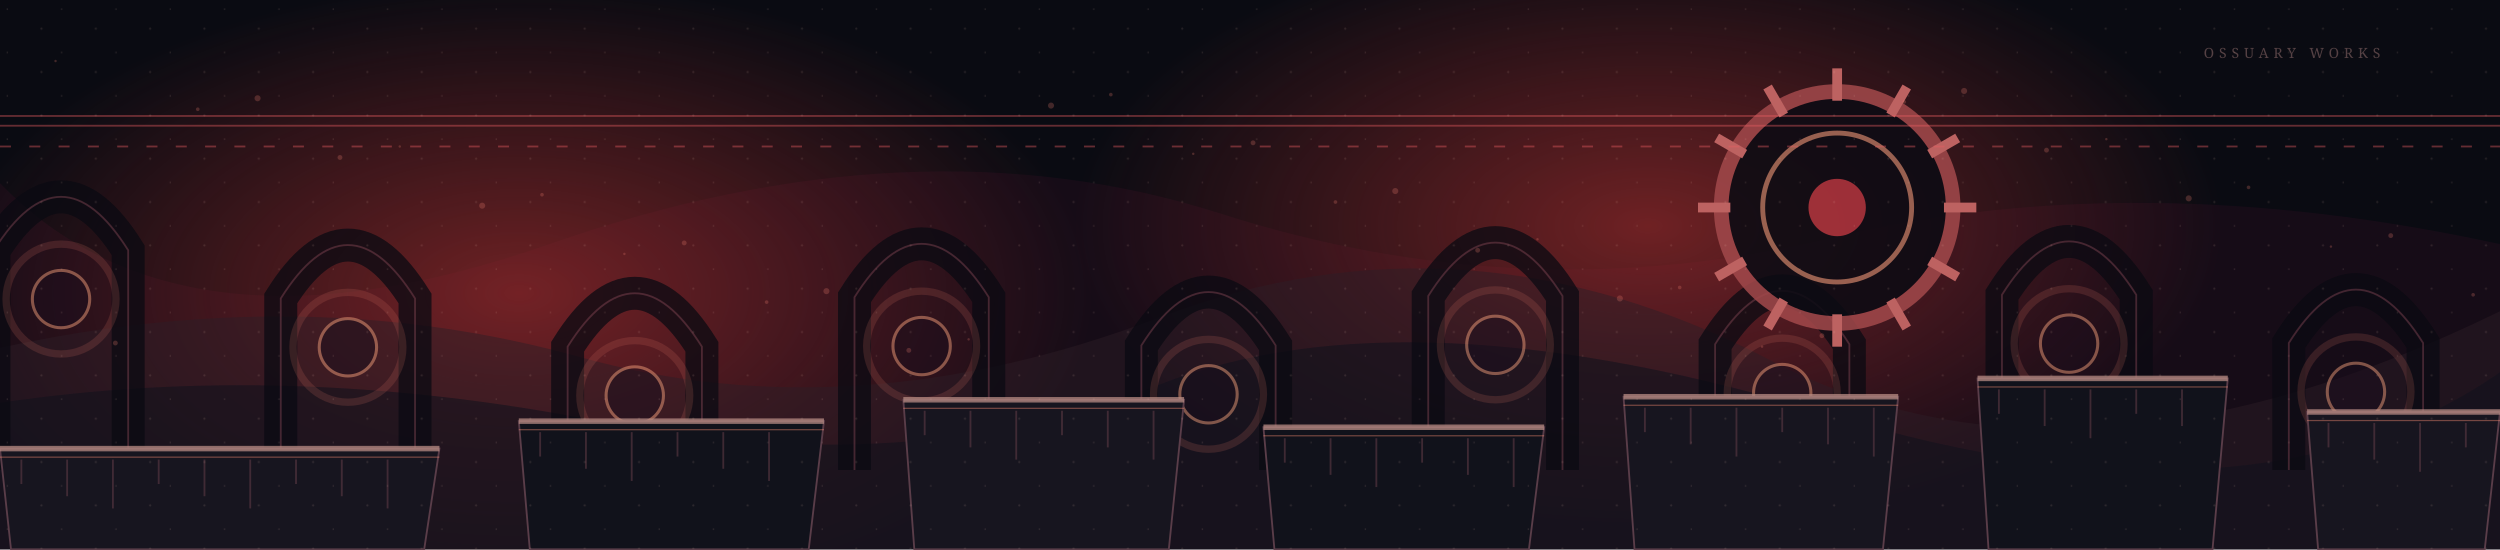
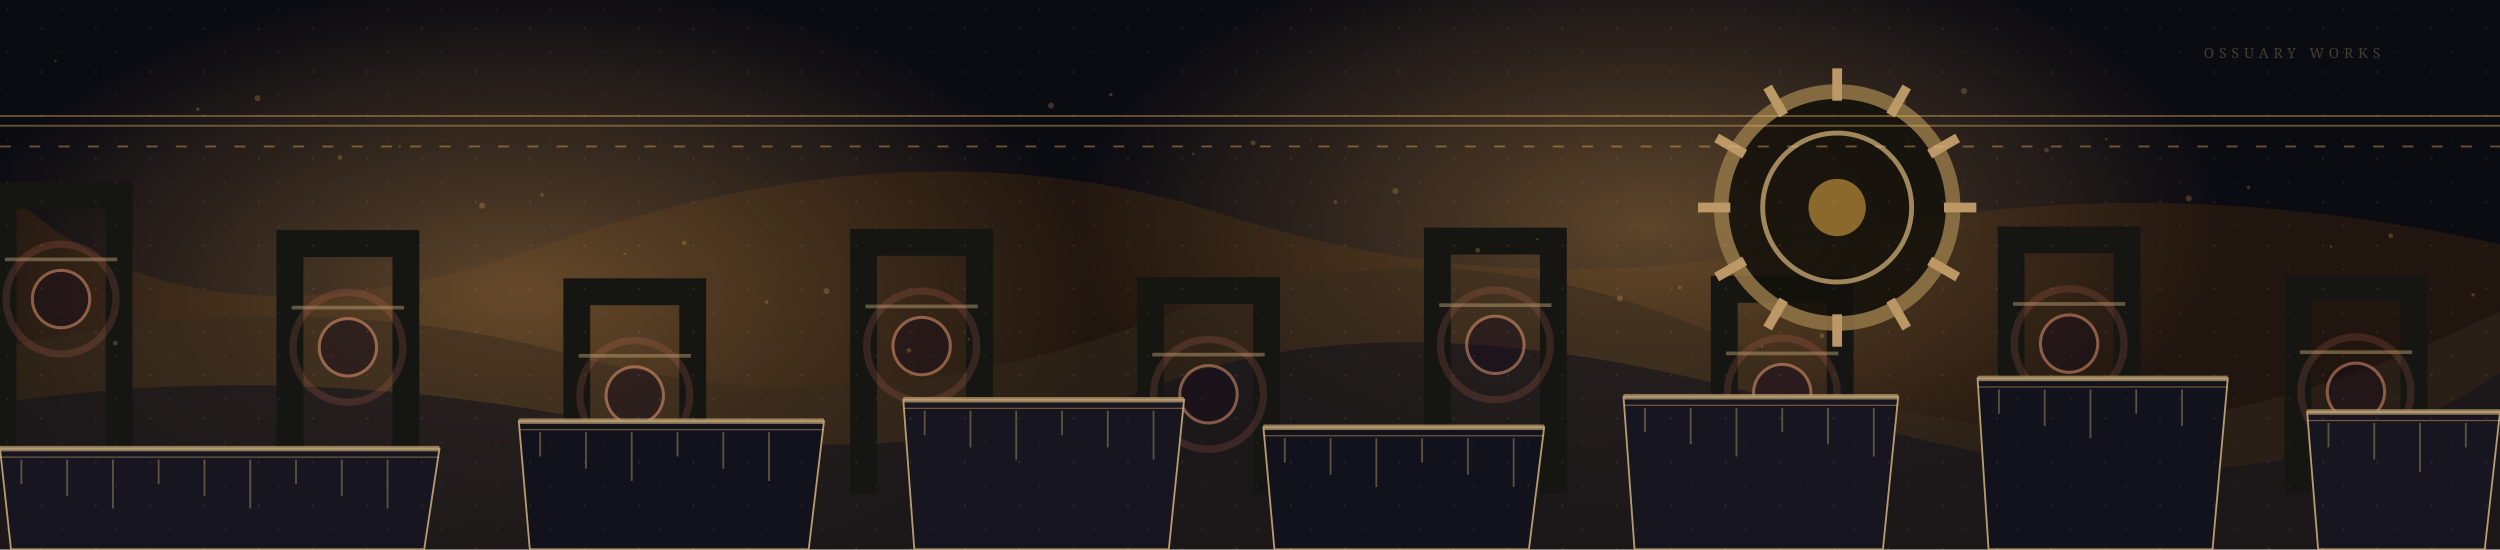
<svg xmlns="http://www.w3.org/2000/svg" viewBox="0 0 4096 900" width="4096" height="900">
  <defs>
    <radialGradient id="haze">
-       <stop stop-color="#a52d2d" stop-opacity=".65" />
-       <stop offset="1" stop-color="#a52d2d" stop-opacity="0" />
+       <stop stop-color="#8a6437" stop-opacity=".65" />
+       <stop offset="1" stop-color="#8a6437" stop-opacity="0" />
    </radialGradient>
    <radialGradient id="core">
      <stop stop-color="#ffca95" stop-opacity=".7" />
      <stop offset=".35" stop-color="#a81036" stop-opacity=".5" />
      <stop offset="1" stop-color="#a81036" stop-opacity="0" />
    </radialGradient>
    <linearGradient id="glass">
      <stop stop-color="#e77d9a" stop-opacity=".13" />
      <stop offset=".5" stop-color="#f4baba" stop-opacity=".4" />
      <stop offset="1" stop-color="#4a2b5e" stop-opacity=".12" />
    </linearGradient>
    <radialGradient id="lens">
      <stop stop-color="#ed4358" stop-opacity=".58" />
      <stop offset="1" stop-color="#431c32" stop-opacity=".1" />
    </radialGradient>
    <pattern id="grain" width="89" height="71" patternUnits="userSpaceOnUse">
      <circle cx="12" cy="15" r="1.2" fill="#ffd4bf" opacity=".16" />
      <circle cx="68" cy="47" r="1.8" fill="#ffd4bf" opacity=".11" />
    </pattern>
  </defs>
-   <rect width="4096" height="900" fill="#160c17" />
+   <rect width="4096" height="900" fill="#21160f" />
  <path d="M0 0 H4096 V400 Q3500 270 3000 390 T2000 350 T900 400 T0 300Z" fill="#090a12" opacity=".95" />
  <ellipse cx="850" cy="480" rx="950" ry="510" fill="url(#haze)" />
  <ellipse cx="2700" cy="370" rx="950" ry="490" fill="url(#haze)" />
-   <path d="M0 570 Q500 460 950 585 T1900 520 T2900 590 T4096 510 V900 H0Z" fill="#2c1d25" opacity=".48" />
+   <path d="M0 570 Q500 460 950 585 T1900 520 T2900 590 T4096 510 V900 H0Z" fill="#35291e" opacity=".48" />
  <path d="M0 660 Q470 590 980 690 T1900 630 T3000 680 T4096 610 V900 H0Z" fill="#11111c" opacity=".58" />
-   <path d="M-10 770 V410 Q100 235 210 410 V770" fill="none" stroke="#090911" stroke-width="54" opacity=".75" />
-   <path d="M-10 770 V410 Q100 235 210 410 V770" fill="none" stroke="#9a5261" stroke-width="3" opacity=".38" />
+   <path d="M5 810 V320 H195 V810" fill="none" stroke="#151512" stroke-width="44" />
+   <path d="M8 425 H192" stroke="#b69b6e" stroke-width="6" opacity=".5" />
  <circle cx="100" cy="490" r="90" fill="none" stroke="#e47564" stroke-width="12" opacity=".17" />
  <circle cx="100" cy="490" r="47" fill="#190c1b" stroke="#f4a07c" stroke-width="5" opacity=".48" />
-   <path d="M460 770 V489 Q570 314 680 489 V770" fill="none" stroke="#090911" stroke-width="54" opacity=".75" />
-   <path d="M460 770 V489 Q570 314 680 489 V770" fill="none" stroke="#9a5261" stroke-width="3" opacity=".38" />
+   <path d="M475 810 V399 H665 V810" fill="none" stroke="#151512" stroke-width="44" />
+   <path d="M478 504 H662" stroke="#b69b6e" stroke-width="6" opacity=".5" />
  <circle cx="570" cy="569" r="90" fill="none" stroke="#e47564" stroke-width="12" opacity=".17" />
  <circle cx="570" cy="569" r="47" fill="#190c1b" stroke="#f4a07c" stroke-width="5" opacity=".48" />
-   <path d="M930 770 V568 Q1040 393 1150 568 V770" fill="none" stroke="#090911" stroke-width="54" opacity=".75" />
-   <path d="M930 770 V568 Q1040 393 1150 568 V770" fill="none" stroke="#9a5261" stroke-width="3" opacity=".38" />
+   <path d="M945 810 V478 H1135 V810" fill="none" stroke="#151512" stroke-width="44" />
+   <path d="M948 583 H1132" stroke="#b69b6e" stroke-width="6" opacity=".5" />
  <circle cx="1040" cy="648" r="90" fill="none" stroke="#e47564" stroke-width="12" opacity=".17" />
  <circle cx="1040" cy="648" r="47" fill="#190c1b" stroke="#f4a07c" stroke-width="5" opacity=".48" />
-   <path d="M1400 770 V487 Q1510 312 1620 487 V770" fill="none" stroke="#090911" stroke-width="54" opacity=".75" />
-   <path d="M1400 770 V487 Q1510 312 1620 487 V770" fill="none" stroke="#9a5261" stroke-width="3" opacity=".38" />
+   <path d="M1415 810 V397 H1605 V810" fill="none" stroke="#151512" stroke-width="44" />
+   <path d="M1418 502 H1602" stroke="#b69b6e" stroke-width="6" opacity=".5" />
  <circle cx="1510" cy="567" r="90" fill="none" stroke="#e47564" stroke-width="12" opacity=".17" />
  <circle cx="1510" cy="567" r="47" fill="#190c1b" stroke="#f4a07c" stroke-width="5" opacity=".48" />
-   <path d="M1870 770 V566 Q1980 391 2090 566 V770" fill="none" stroke="#090911" stroke-width="54" opacity=".75" />
-   <path d="M1870 770 V566 Q1980 391 2090 566 V770" fill="none" stroke="#9a5261" stroke-width="3" opacity=".38" />
+   <path d="M1885 810 V476 H2075 V810" fill="none" stroke="#151512" stroke-width="44" />
+   <path d="M1888 581 H2072" stroke="#b69b6e" stroke-width="6" opacity=".5" />
  <circle cx="1980" cy="646" r="90" fill="none" stroke="#e47564" stroke-width="12" opacity=".17" />
  <circle cx="1980" cy="646" r="47" fill="#190c1b" stroke="#f4a07c" stroke-width="5" opacity=".48" />
-   <path d="M2340 770 V485 Q2450 310 2560 485 V770" fill="none" stroke="#090911" stroke-width="54" opacity=".75" />
-   <path d="M2340 770 V485 Q2450 310 2560 485 V770" fill="none" stroke="#9a5261" stroke-width="3" opacity=".38" />
+   <path d="M2355 810 V395 H2545 V810" fill="none" stroke="#151512" stroke-width="44" />
+   <path d="M2358 500 H2542" stroke="#b69b6e" stroke-width="6" opacity=".5" />
  <circle cx="2450" cy="565" r="90" fill="none" stroke="#e47564" stroke-width="12" opacity=".17" />
  <circle cx="2450" cy="565" r="47" fill="#190c1b" stroke="#f4a07c" stroke-width="5" opacity=".48" />
-   <path d="M2810 770 V564 Q2920 389 3030 564 V770" fill="none" stroke="#090911" stroke-width="54" opacity=".75" />
-   <path d="M2810 770 V564 Q2920 389 3030 564 V770" fill="none" stroke="#9a5261" stroke-width="3" opacity=".38" />
+   <path d="M2825 810 V474 H3015 V810" fill="none" stroke="#151512" stroke-width="44" />
+   <path d="M2828 579 H3012" stroke="#b69b6e" stroke-width="6" opacity=".5" />
  <circle cx="2920" cy="644" r="90" fill="none" stroke="#e47564" stroke-width="12" opacity=".17" />
  <circle cx="2920" cy="644" r="47" fill="#190c1b" stroke="#f4a07c" stroke-width="5" opacity=".48" />
-   <path d="M3280 770 V483 Q3390 308 3500 483 V770" fill="none" stroke="#090911" stroke-width="54" opacity=".75" />
-   <path d="M3280 770 V483 Q3390 308 3500 483 V770" fill="none" stroke="#9a5261" stroke-width="3" opacity=".38" />
+   <path d="M3295 810 V393 H3485 V810" fill="none" stroke="#151512" stroke-width="44" />
+   <path d="M3298 498 H3482" stroke="#b69b6e" stroke-width="6" opacity=".5" />
  <circle cx="3390" cy="563" r="90" fill="none" stroke="#e47564" stroke-width="12" opacity=".17" />
  <circle cx="3390" cy="563" r="47" fill="#190c1b" stroke="#f4a07c" stroke-width="5" opacity=".48" />
-   <path d="M3750 770 V562 Q3860 387 3970 562 V770" fill="none" stroke="#090911" stroke-width="54" opacity=".75" />
-   <path d="M3750 770 V562 Q3860 387 3970 562 V770" fill="none" stroke="#9a5261" stroke-width="3" opacity=".38" />
+   <path d="M3765 810 V472 H3955 V810" fill="none" stroke="#151512" stroke-width="44" />
+   <path d="M3768 577 H3952" stroke="#b69b6e" stroke-width="6" opacity=".5" />
  <circle cx="3860" cy="642" r="90" fill="none" stroke="#e47564" stroke-width="12" opacity=".17" />
  <circle cx="3860" cy="642" r="47" fill="#190c1b" stroke="#f4a07c" stroke-width="5" opacity=".48" />
-   <path d="M4220 770 V481 Q4330 306 4440 481 V770" fill="none" stroke="#090911" stroke-width="54" opacity=".75" />
-   <path d="M4220 770 V481 Q4330 306 4440 481 V770" fill="none" stroke="#9a5261" stroke-width="3" opacity=".38" />
+   <path d="M4235 810 V391 H4425 V810" fill="none" stroke="#151512" stroke-width="44" />
+   <path d="M4238 496 H4422" stroke="#b69b6e" stroke-width="6" opacity=".5" />
  <circle cx="4330" cy="561" r="90" fill="none" stroke="#e47564" stroke-width="12" opacity=".17" />
  <circle cx="4330" cy="561" r="47" fill="#190c1b" stroke="#f4a07c" stroke-width="5" opacity=".48" />
  <g transform="translate(3010 340)">
-     <circle r="190" fill="#0b0a12" stroke="#a1484a" stroke-width="24" opacity=".86" />
-     <circle r="122" fill="none" stroke="#e18e70" stroke-width="8" opacity=".65" />
-     <circle r="47" fill="#d23d45" opacity=".72" />
-     <path d="M175 0 L228 0" stroke="#bd6261" stroke-width="16" />
-     <path d="M151.554 87.5 L197.454 114" stroke="#bd6261" stroke-width="16" />
-     <path d="M87.5 151.554 L114 197.454" stroke="#bd6261" stroke-width="16" />
-     <path d="M1.0715659492539341e-14 175 L1.3960973510279826e-14 228" stroke="#bd6261" stroke-width="16" />
-     <path d="M-87.5 151.554 L-114 197.454" stroke="#bd6261" stroke-width="16" />
-     <path d="M-151.554 87.5 L-197.454 114" stroke="#bd6261" stroke-width="16" />
-     <path d="M-175 2.1431318985078682e-14 L-228 2.7921947020559652e-14" stroke="#bd6261" stroke-width="16" />
-     <path d="M-151.554 -87.5 L-197.454 -114" stroke="#bd6261" stroke-width="16" />
-     <path d="M-87.5 -151.554 L-114 -197.454" stroke="#bd6261" stroke-width="16" />
-     <path d="M-3.214697847761802e-14 -175 L-4.188292053083948e-14 -228" stroke="#bd6261" stroke-width="16" />
-     <path d="M87.5 -151.554 L114 -197.454" stroke="#bd6261" stroke-width="16" />
-     <path d="M151.554 -87.5 L197.454 -114" stroke="#bd6261" stroke-width="16" />
+     <circle r="190" fill="#12100b" stroke="#927547" stroke-width="24" opacity=".86" />
+     <circle r="122" fill="none" stroke="#e9c485" stroke-width="8" opacity=".65" />
+     <circle r="47" fill="#b78938" opacity=".72" />
+     <path d="M175 0 L228 0" stroke="#bb9865" stroke-width="16" />
+     <path d="M151.554 87.5 L197.454 114" stroke="#bb9865" stroke-width="16" />
+     <path d="M87.5 151.554 L114 197.454" stroke="#bb9865" stroke-width="16" />
+     <path d="M1.0715659492539341e-14 175 L1.3960973510279826e-14 228" stroke="#bb9865" stroke-width="16" />
+     <path d="M-87.5 151.554 L-114 197.454" stroke="#bb9865" stroke-width="16" />
+     <path d="M-151.554 87.5 L-197.454 114" stroke="#bb9865" stroke-width="16" />
+     <path d="M-175 2.1431318985078682e-14 L-228 2.7921947020559652e-14" stroke="#bb9865" stroke-width="16" />
+     <path d="M-151.554 -87.5 L-197.454 -114" stroke="#bb9865" stroke-width="16" />
+     <path d="M-87.5 -151.554 L-114 -197.454" stroke="#bb9865" stroke-width="16" />
+     <path d="M-3.214697847761802e-14 -175 L-4.188292053083948e-14 -228" stroke="#bb9865" stroke-width="16" />
+     <path d="M87.5 -151.554 L114 -197.454" stroke="#bb9865" stroke-width="16" />
+     <path d="M151.554 -87.5 L197.454 -114" stroke="#bb9865" stroke-width="16" />
  </g>
-   <g stroke="#ea5c61" stroke-width="3" opacity=".4">
+   <g stroke="#f0ba68" stroke-width="3" opacity=".4">
    <path d="M0 190 H4096 M0 206 H4096" />
    <path d="M0 240 H4096" stroke-dasharray="18 30" />
  </g>
-   <g fill="#ff8875" opacity=".23">
+   <g fill="#f0ba68" opacity=".23">
    <circle cx="91" cy="100" r="2" />
    <circle cx="324" cy="179" r="3" />
    <circle cx="557" cy="258" r="4" />
    <circle cx="790" cy="337" r="5" />
    <circle cx="1023" cy="416" r="2" />
    <circle cx="1256" cy="495" r="3" />
    <circle cx="1489" cy="574" r="4" />
    <circle cx="1722" cy="173" r="5" />
    <circle cx="1955" cy="252" r="2" />
    <circle cx="2188" cy="331" r="3" />
    <circle cx="2421" cy="410" r="4" />
    <circle cx="2654" cy="489" r="5" />
    <circle cx="2887" cy="568" r="2" />
    <circle cx="3120" cy="167" r="3" />
    <circle cx="3353" cy="246" r="4" />
    <circle cx="3586" cy="325" r="5" />
    <circle cx="3819" cy="404" r="2" />
    <circle cx="4052" cy="483" r="3" />
    <circle cx="189" cy="562" r="4" />
    <circle cx="422" cy="161" r="5" />
    <circle cx="655" cy="240" r="2" />
    <circle cx="888" cy="319" r="3" />
    <circle cx="1121" cy="398" r="4" />
    <circle cx="1354" cy="477" r="5" />
    <circle cx="1587" cy="556" r="2" />
    <circle cx="1820" cy="155" r="3" />
    <circle cx="2053" cy="234" r="4" />
    <circle cx="2286" cy="313" r="5" />
    <circle cx="2519" cy="392" r="2" />
    <circle cx="2752" cy="471" r="3" />
    <circle cx="2985" cy="550" r="4" />
    <circle cx="3218" cy="149" r="5" />
    <circle cx="3451" cy="228" r="2" />
    <circle cx="3684" cy="307" r="3" />
    <circle cx="3917" cy="386" r="4" />
  </g>
-   <path d="M0 735 L720 735 L695 900 L18 900Z" fill="#17151f" stroke="#5a3d49" stroke-width="3" />
-   <path d="M0 735 H720" stroke="#b78b83" stroke-width="9" opacity=".75" />
-   <path d="M0 749 H720" stroke="#fb8d72" stroke-width="2" opacity=".42" />
-   <path d="M35 753 v40" stroke="#623c47" stroke-width="3" opacity=".55" />
-   <path d="M110 753 v60" stroke="#623c47" stroke-width="3" opacity=".55" />
-   <path d="M185 753 v80" stroke="#623c47" stroke-width="3" opacity=".55" />
-   <path d="M260 753 v40" stroke="#623c47" stroke-width="3" opacity=".55" />
-   <path d="M335 753 v60" stroke="#623c47" stroke-width="3" opacity=".55" />
-   <path d="M410 753 v80" stroke="#623c47" stroke-width="3" opacity=".55" />
-   <path d="M485 753 v40" stroke="#623c47" stroke-width="3" opacity=".55" />
-   <path d="M560 753 v60" stroke="#623c47" stroke-width="3" opacity=".55" />
-   <path d="M635 753 v80" stroke="#623c47" stroke-width="3" opacity=".55" />
-   <path d="M850 690 L1350 690 L1325 900 L868 900Z" fill="#11121b" stroke="#5a3d49" stroke-width="3" />
-   <path d="M850 690 H1350" stroke="#b78b83" stroke-width="9" opacity=".75" />
-   <path d="M850 704 H1350" stroke="#fb8d72" stroke-width="2" opacity=".42" />
-   <path d="M885 708 v40" stroke="#623c47" stroke-width="3" opacity=".55" />
-   <path d="M960 708 v60" stroke="#623c47" stroke-width="3" opacity=".55" />
-   <path d="M1035 708 v80" stroke="#623c47" stroke-width="3" opacity=".55" />
-   <path d="M1110 708 v40" stroke="#623c47" stroke-width="3" opacity=".55" />
-   <path d="M1185 708 v60" stroke="#623c47" stroke-width="3" opacity=".55" />
-   <path d="M1260 708 v80" stroke="#623c47" stroke-width="3" opacity=".55" />
-   <path d="M1480 655 L1940 655 L1915 900 L1498 900Z" fill="#17151f" stroke="#5a3d49" stroke-width="3" />
-   <path d="M1480 655 H1940" stroke="#b78b83" stroke-width="9" opacity=".75" />
-   <path d="M1480 669 H1940" stroke="#fb8d72" stroke-width="2" opacity=".42" />
-   <path d="M1515 673 v40" stroke="#623c47" stroke-width="3" opacity=".55" />
-   <path d="M1590 673 v60" stroke="#623c47" stroke-width="3" opacity=".55" />
-   <path d="M1665 673 v80" stroke="#623c47" stroke-width="3" opacity=".55" />
-   <path d="M1740 673 v40" stroke="#623c47" stroke-width="3" opacity=".55" />
-   <path d="M1815 673 v60" stroke="#623c47" stroke-width="3" opacity=".55" />
-   <path d="M1890 673 v80" stroke="#623c47" stroke-width="3" opacity=".55" />
-   <path d="M2070 700 L2530 700 L2505 900 L2088 900Z" fill="#11121b" stroke="#5a3d49" stroke-width="3" />
-   <path d="M2070 700 H2530" stroke="#b78b83" stroke-width="9" opacity=".75" />
-   <path d="M2070 714 H2530" stroke="#fb8d72" stroke-width="2" opacity=".42" />
-   <path d="M2105 718 v40" stroke="#623c47" stroke-width="3" opacity=".55" />
-   <path d="M2180 718 v60" stroke="#623c47" stroke-width="3" opacity=".55" />
-   <path d="M2255 718 v80" stroke="#623c47" stroke-width="3" opacity=".55" />
-   <path d="M2330 718 v40" stroke="#623c47" stroke-width="3" opacity=".55" />
-   <path d="M2405 718 v60" stroke="#623c47" stroke-width="3" opacity=".55" />
-   <path d="M2480 718 v80" stroke="#623c47" stroke-width="3" opacity=".55" />
-   <path d="M2660 650 L3110 650 L3085 900 L2678 900Z" fill="#17151f" stroke="#5a3d49" stroke-width="3" />
-   <path d="M2660 650 H3110" stroke="#b78b83" stroke-width="9" opacity=".75" />
-   <path d="M2660 664 H3110" stroke="#fb8d72" stroke-width="2" opacity=".42" />
-   <path d="M2695 668 v40" stroke="#623c47" stroke-width="3" opacity=".55" />
-   <path d="M2770 668 v60" stroke="#623c47" stroke-width="3" opacity=".55" />
-   <path d="M2845 668 v80" stroke="#623c47" stroke-width="3" opacity=".55" />
-   <path d="M2920 668 v40" stroke="#623c47" stroke-width="3" opacity=".55" />
-   <path d="M2995 668 v60" stroke="#623c47" stroke-width="3" opacity=".55" />
-   <path d="M3070 668 v80" stroke="#623c47" stroke-width="3" opacity=".55" />
-   <path d="M3240 620 L3650 620 L3625 900 L3258 900Z" fill="#11121b" stroke="#5a3d49" stroke-width="3" />
-   <path d="M3240 620 H3650" stroke="#b78b83" stroke-width="9" opacity=".75" />
-   <path d="M3240 634 H3650" stroke="#fb8d72" stroke-width="2" opacity=".42" />
-   <path d="M3275 638 v40" stroke="#623c47" stroke-width="3" opacity=".55" />
-   <path d="M3350 638 v60" stroke="#623c47" stroke-width="3" opacity=".55" />
-   <path d="M3425 638 v80" stroke="#623c47" stroke-width="3" opacity=".55" />
-   <path d="M3500 638 v40" stroke="#623c47" stroke-width="3" opacity=".55" />
-   <path d="M3575 638 v60" stroke="#623c47" stroke-width="3" opacity=".55" />
-   <path d="M3780 675 L4096 675 L4071 900 L3798 900Z" fill="#17151f" stroke="#5a3d49" stroke-width="3" />
-   <path d="M3780 675 H4096" stroke="#b78b83" stroke-width="9" opacity=".75" />
-   <path d="M3780 689 H4096" stroke="#fb8d72" stroke-width="2" opacity=".42" />
-   <path d="M3815 693 v40" stroke="#623c47" stroke-width="3" opacity=".55" />
-   <path d="M3890 693 v60" stroke="#623c47" stroke-width="3" opacity=".55" />
-   <path d="M3965 693 v80" stroke="#623c47" stroke-width="3" opacity=".55" />
-   <path d="M4040 693 v40" stroke="#623c47" stroke-width="3" opacity=".55" />
+   <path d="M0 735 L720 735 L695 900 L18 900Z" fill="#17151f" stroke="#b69b6e" stroke-width="3" />
+   <path d="M0 735 H720" stroke="#b69b6e" stroke-width="9" opacity=".75" />
+   <path d="M0 749 H720" stroke="#f0ba68" stroke-width="2" opacity=".42" />
+   <path d="M35 753 v40" stroke="#b69b6e" stroke-width="3" opacity=".45" />
+   <path d="M110 753 v60" stroke="#b69b6e" stroke-width="3" opacity=".45" />
+   <path d="M185 753 v80" stroke="#b69b6e" stroke-width="3" opacity=".45" />
+   <path d="M260 753 v40" stroke="#b69b6e" stroke-width="3" opacity=".45" />
+   <path d="M335 753 v60" stroke="#b69b6e" stroke-width="3" opacity=".45" />
+   <path d="M410 753 v80" stroke="#b69b6e" stroke-width="3" opacity=".45" />
+   <path d="M485 753 v40" stroke="#b69b6e" stroke-width="3" opacity=".45" />
+   <path d="M560 753 v60" stroke="#b69b6e" stroke-width="3" opacity=".45" />
+   <path d="M635 753 v80" stroke="#b69b6e" stroke-width="3" opacity=".45" />
+   <path d="M850 690 L1350 690 L1325 900 L868 900Z" fill="#11121b" stroke="#b69b6e" stroke-width="3" />
+   <path d="M850 690 H1350" stroke="#b69b6e" stroke-width="9" opacity=".75" />
+   <path d="M850 704 H1350" stroke="#f0ba68" stroke-width="2" opacity=".42" />
+   <path d="M885 708 v40" stroke="#b69b6e" stroke-width="3" opacity=".45" />
+   <path d="M960 708 v60" stroke="#b69b6e" stroke-width="3" opacity=".45" />
+   <path d="M1035 708 v80" stroke="#b69b6e" stroke-width="3" opacity=".45" />
+   <path d="M1110 708 v40" stroke="#b69b6e" stroke-width="3" opacity=".45" />
+   <path d="M1185 708 v60" stroke="#b69b6e" stroke-width="3" opacity=".45" />
+   <path d="M1260 708 v80" stroke="#b69b6e" stroke-width="3" opacity=".45" />
+   <path d="M1480 655 L1940 655 L1915 900 L1498 900Z" fill="#17151f" stroke="#b69b6e" stroke-width="3" />
+   <path d="M1480 655 H1940" stroke="#b69b6e" stroke-width="9" opacity=".75" />
+   <path d="M1480 669 H1940" stroke="#f0ba68" stroke-width="2" opacity=".42" />
+   <path d="M1515 673 v40" stroke="#b69b6e" stroke-width="3" opacity=".45" />
+   <path d="M1590 673 v60" stroke="#b69b6e" stroke-width="3" opacity=".45" />
+   <path d="M1665 673 v80" stroke="#b69b6e" stroke-width="3" opacity=".45" />
+   <path d="M1740 673 v40" stroke="#b69b6e" stroke-width="3" opacity=".45" />
+   <path d="M1815 673 v60" stroke="#b69b6e" stroke-width="3" opacity=".45" />
+   <path d="M1890 673 v80" stroke="#b69b6e" stroke-width="3" opacity=".45" />
+   <path d="M2070 700 L2530 700 L2505 900 L2088 900Z" fill="#11121b" stroke="#b69b6e" stroke-width="3" />
+   <path d="M2070 700 H2530" stroke="#b69b6e" stroke-width="9" opacity=".75" />
+   <path d="M2070 714 H2530" stroke="#f0ba68" stroke-width="2" opacity=".42" />
+   <path d="M2105 718 v40" stroke="#b69b6e" stroke-width="3" opacity=".45" />
+   <path d="M2180 718 v60" stroke="#b69b6e" stroke-width="3" opacity=".45" />
+   <path d="M2255 718 v80" stroke="#b69b6e" stroke-width="3" opacity=".45" />
+   <path d="M2330 718 v40" stroke="#b69b6e" stroke-width="3" opacity=".45" />
+   <path d="M2405 718 v60" stroke="#b69b6e" stroke-width="3" opacity=".45" />
+   <path d="M2480 718 v80" stroke="#b69b6e" stroke-width="3" opacity=".45" />
+   <path d="M2660 650 L3110 650 L3085 900 L2678 900Z" fill="#17151f" stroke="#b69b6e" stroke-width="3" />
+   <path d="M2660 650 H3110" stroke="#b69b6e" stroke-width="9" opacity=".75" />
+   <path d="M2660 664 H3110" stroke="#f0ba68" stroke-width="2" opacity=".42" />
+   <path d="M2695 668 v40" stroke="#b69b6e" stroke-width="3" opacity=".45" />
+   <path d="M2770 668 v60" stroke="#b69b6e" stroke-width="3" opacity=".45" />
+   <path d="M2845 668 v80" stroke="#b69b6e" stroke-width="3" opacity=".45" />
+   <path d="M2920 668 v40" stroke="#b69b6e" stroke-width="3" opacity=".45" />
+   <path d="M2995 668 v60" stroke="#b69b6e" stroke-width="3" opacity=".45" />
+   <path d="M3070 668 v80" stroke="#b69b6e" stroke-width="3" opacity=".45" />
+   <path d="M3240 620 L3650 620 L3625 900 L3258 900Z" fill="#11121b" stroke="#b69b6e" stroke-width="3" />
+   <path d="M3240 620 H3650" stroke="#b69b6e" stroke-width="9" opacity=".75" />
+   <path d="M3240 634 H3650" stroke="#f0ba68" stroke-width="2" opacity=".42" />
+   <path d="M3275 638 v40" stroke="#b69b6e" stroke-width="3" opacity=".45" />
+   <path d="M3350 638 v60" stroke="#b69b6e" stroke-width="3" opacity=".45" />
+   <path d="M3425 638 v80" stroke="#b69b6e" stroke-width="3" opacity=".45" />
+   <path d="M3500 638 v40" stroke="#b69b6e" stroke-width="3" opacity=".45" />
+   <path d="M3575 638 v60" stroke="#b69b6e" stroke-width="3" opacity=".45" />
+   <path d="M3780 675 L4096 675 L4071 900 L3798 900Z" fill="#17151f" stroke="#b69b6e" stroke-width="3" />
+   <path d="M3780 675 H4096" stroke="#b69b6e" stroke-width="9" opacity=".75" />
+   <path d="M3780 689 H4096" stroke="#f0ba68" stroke-width="2" opacity=".42" />
+   <path d="M3815 693 v40" stroke="#b69b6e" stroke-width="3" opacity=".45" />
+   <path d="M3890 693 v60" stroke="#b69b6e" stroke-width="3" opacity=".45" />
+   <path d="M3965 693 v80" stroke="#b69b6e" stroke-width="3" opacity=".45" />
+   <path d="M4040 693 v40" stroke="#b69b6e" stroke-width="3" opacity=".45" />
  <rect width="4096" height="900" fill="url(#grain)" />
-   <text x="3900" y="95" text-anchor="end" font-family="Georgia, serif" font-size="23" letter-spacing="8" fill="#e4a9a3" opacity=".34">OSSUARY WORKS</text>
+   <text x="3900" y="95" text-anchor="end" font-family="Georgia, serif" font-size="23" letter-spacing="8" fill="#b69b6e" opacity=".34">OSSUARY WORKS</text>
</svg>
